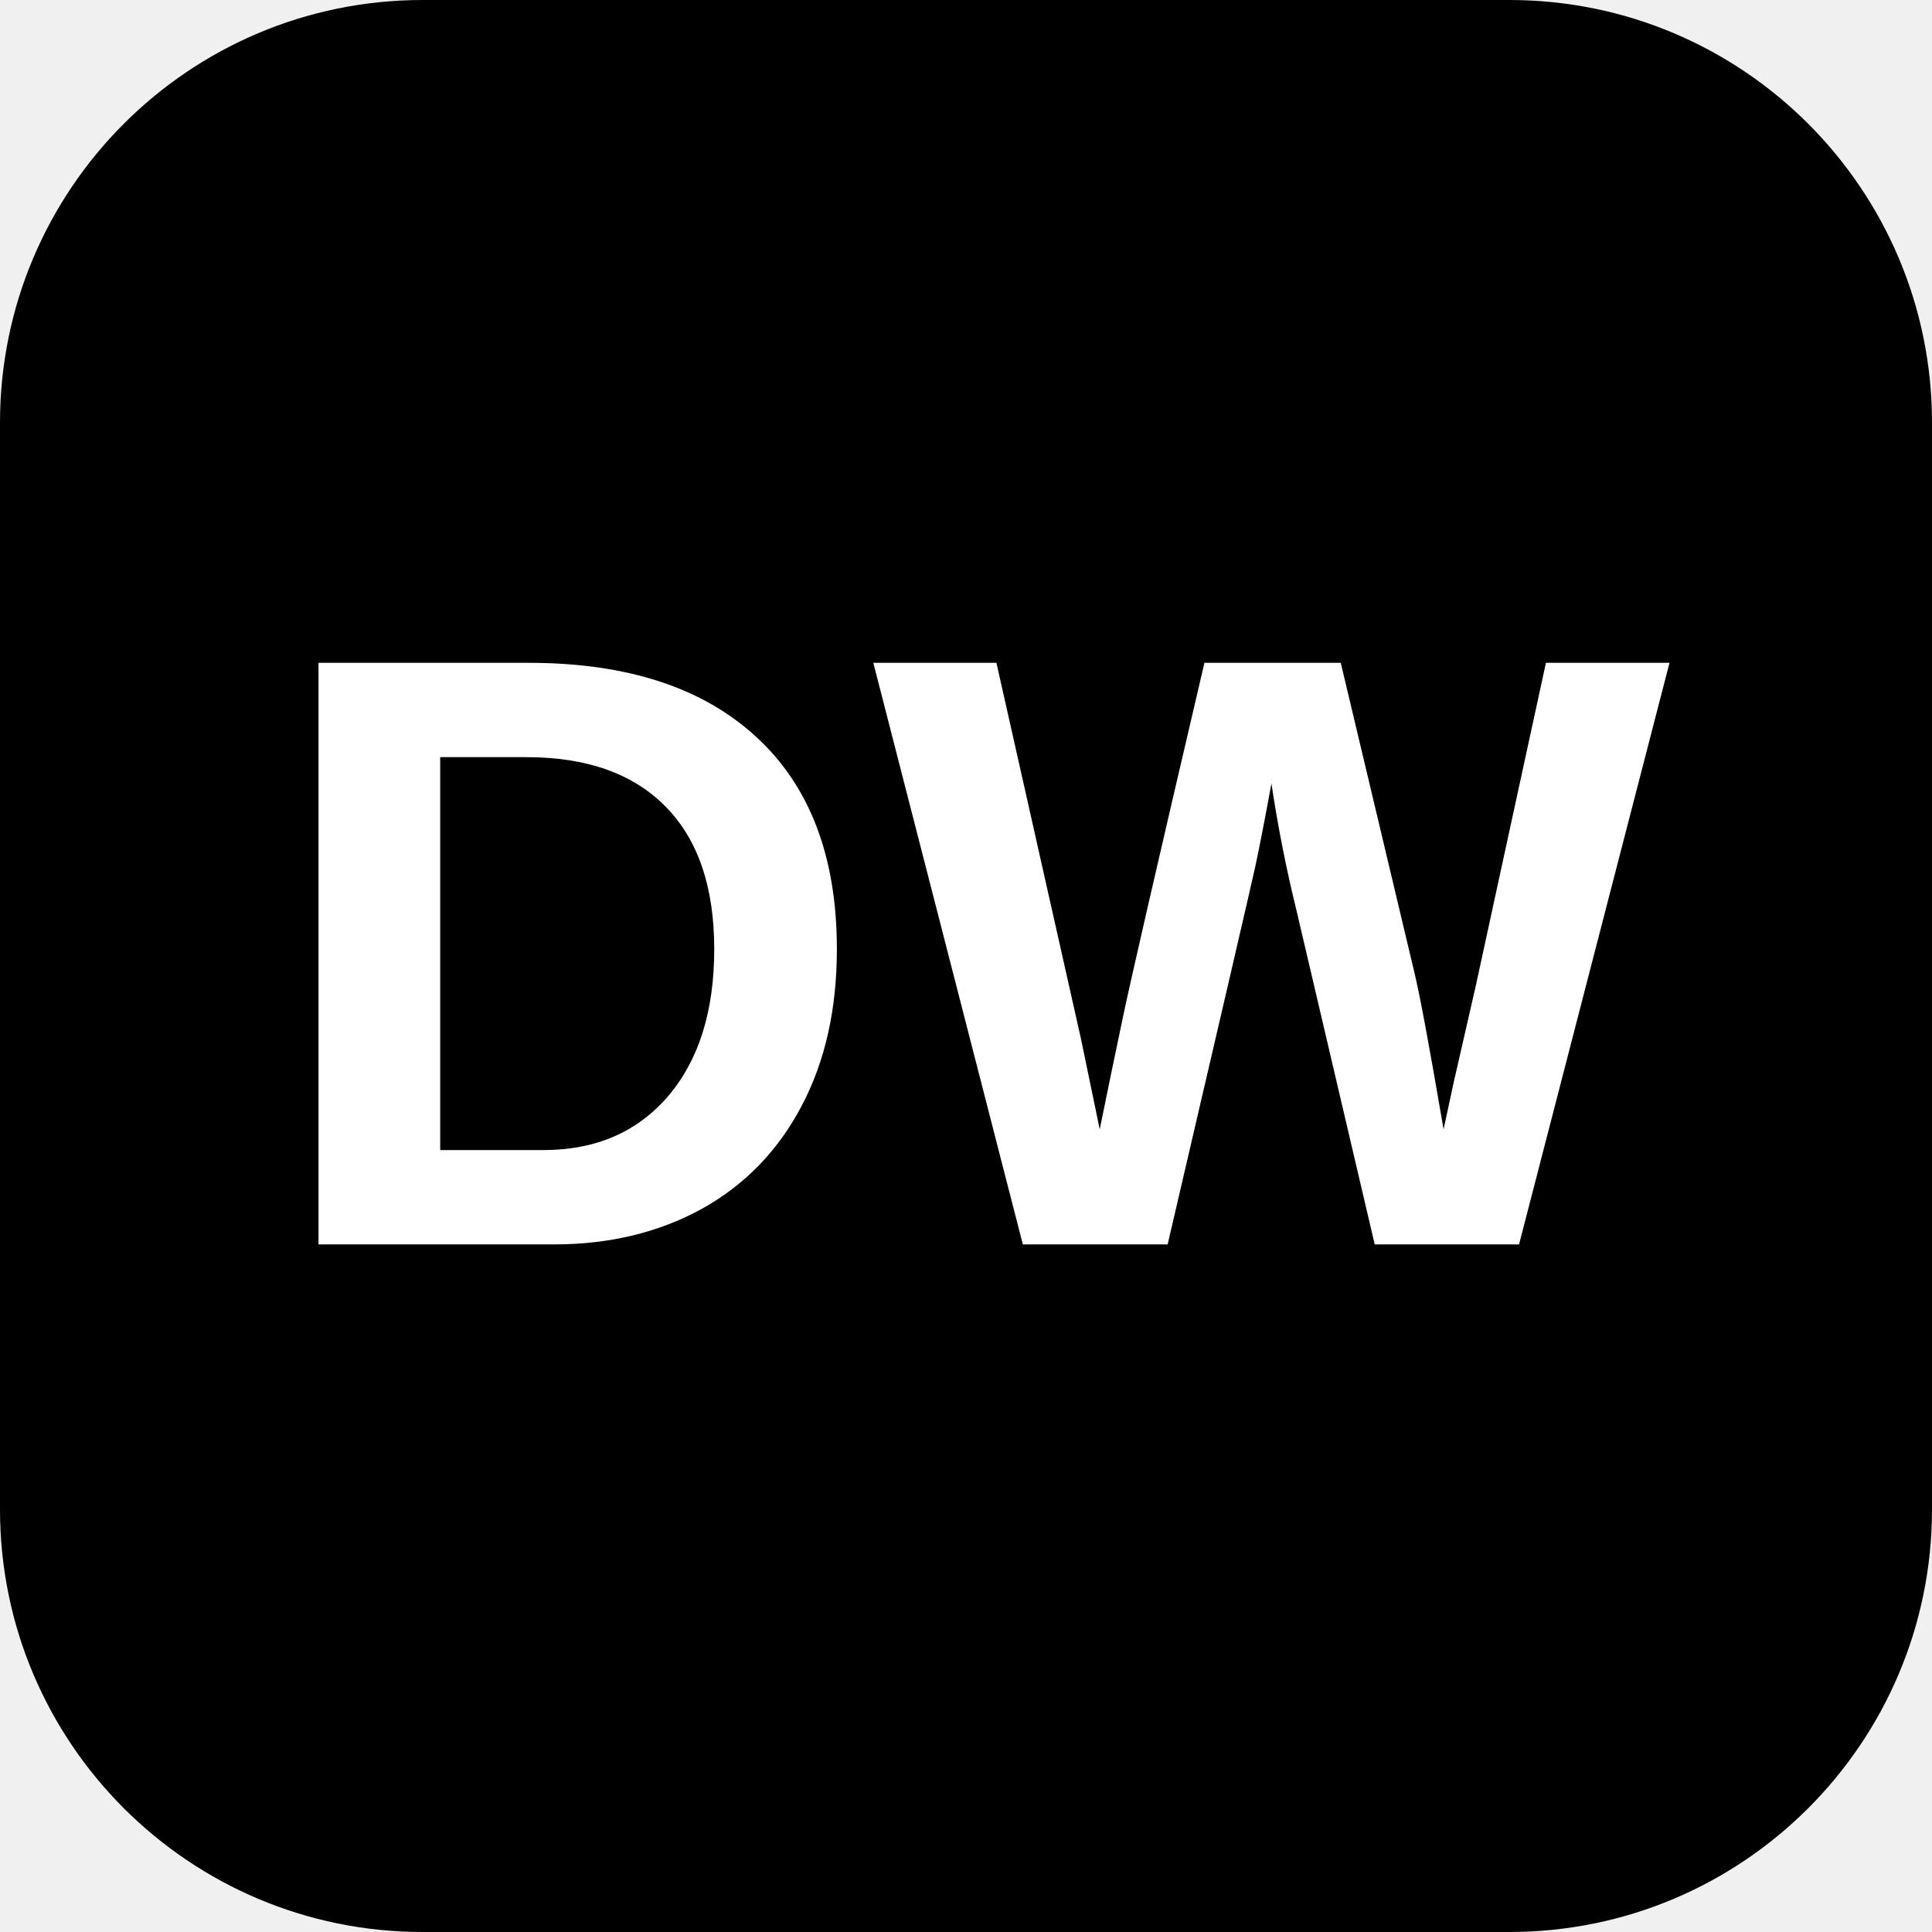
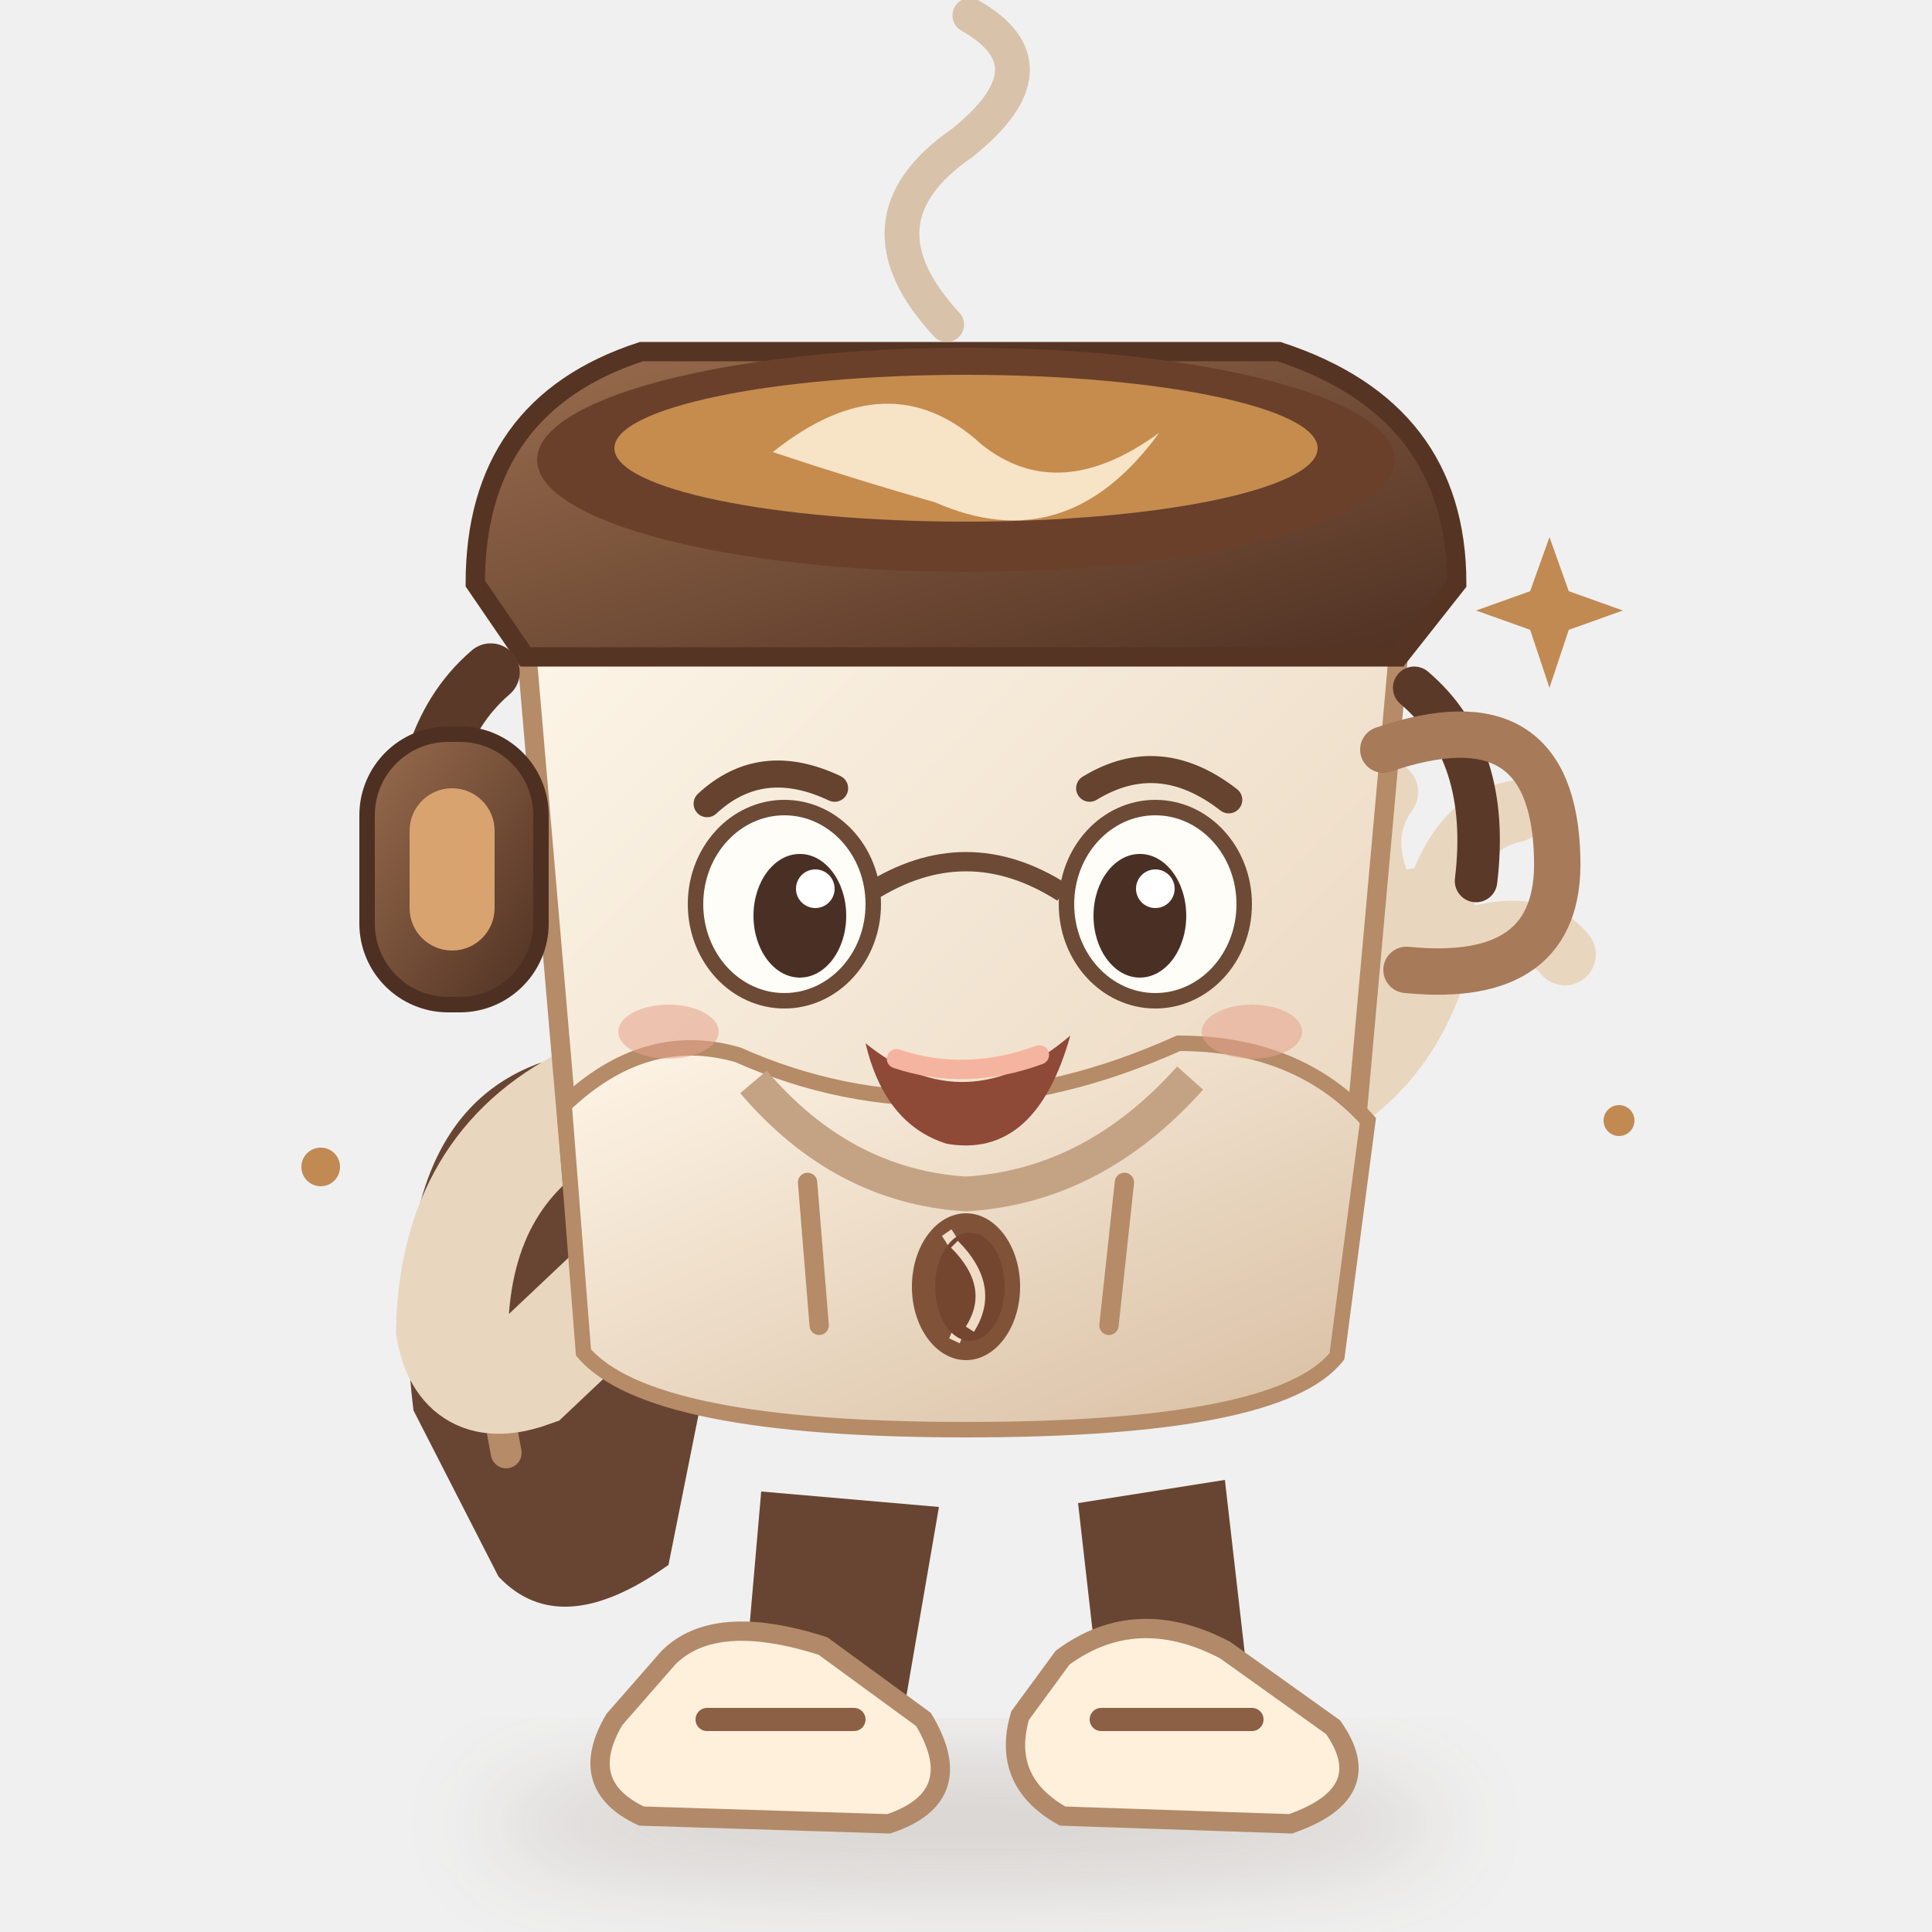
- <svg xmlns="http://www.w3.org/2000/svg" width="64" height="64">
-   <rect width="64" height="64" rx="14" fill="#000000" />
-   <text x="50%" y="52%" text-anchor="middle" fill="#ffffff" font-size="28" font-family="Arial, Helvetica, sans-serif" font-weight="bold" dominant-baseline="middle">
-     DW
-   </text>
+ <svg xmlns="http://www.w3.org/2000/svg" viewBox="-40 0 500 500" width="64" height="64" role="img" aria-label="Brewbit Mascot">
+   <defs>
+     <linearGradient id="cup" x1="0" y1="0" x2="1" y2="1">
+       <stop stop-color="#fff9ed" />
+       <stop offset="1" stop-color="#e8d4bc" />
+     </linearGradient>
+     <linearGradient id="brown" x1="0" y1="0" x2="1" y2="1">
+       <stop stop-color="#9a6d4e" />
+       <stop offset="1" stop-color="#4e3022" />
+     </linearGradient>
+     <linearGradient id="hood" x1="0" y1="0" x2="0.9" y2="1">
+       <stop stop-color="#fff6e8" />
+       <stop offset="1" stop-color="#d9c0a4" />
+     </linearGradient>
+     <filter id="shadow" x="-30%" y="-30%" width="160%" height="170%">
+       <feGaussianBlur stdDeviation="12" />
+     </filter>
+   </defs>
+   <ellipse cx="210" cy="472" rx="125" ry="17" fill="#5b3d2c" opacity=".16" filter="url(#shadow)" />
+   <path d="M100 275 Q58 290 67 365 L89 408 Q105 425 133 405 L150 320Z" fill="#684532" />
+   <path d="M103 295 Q80 319 91 376" fill="none" stroke="#b58b68" stroke-width="8" stroke-linecap="round" />
+   <path d="M157 386 L153 432 Q153 448 169 448 L193 448 L203 390Z" fill="#684532" />
+   <path d="M239 389 L244 433 Q247 449 264 447 L284 444 L277 383Z" fill="#684532" />
+   <path d="M133 429 Q145 417 173 426 L199 445 Q211 465 190 472 L126 470 Q109 462 119 445Z" fill="#fff0dc" stroke="#b28a69" stroke-width="5" />
+   <path d="M235 429 Q254 415 277 427 L305 447 Q317 464 294 472 L235 470 Q219 461 224 444Z" fill="#fff0dc" stroke="#b28a69" stroke-width="5" />
+   <path d="M143 445 L181 445 M245 445 L284 445" stroke="#8b6044" stroke-width="6" stroke-linecap="round" />
+   <path d="M112 285 Q78 302 77 344 Q80 361 97 355 L133 321" fill="none" stroke="#e9d6be" stroke-width="29" stroke-linecap="round" />
+   <path d="M284 288 Q320 279 328 239" fill="none" stroke="#e9d6be" stroke-width="29" stroke-linecap="round" />
+   <path d="M322 238 Q309 219 319 205 M331 235 Q337 213 352 210 M337 244 Q357 237 365 247" fill="none" stroke="#e9d6be" stroke-width="16" stroke-linecap="round" />
+   <path d="M94 142 Q98 119 126 116 L293 116 Q319 120 324 146 L310 302 Q306 337 274 345 L142 345 Q111 337 108 305Z" fill="url(#cup)" stroke="#b58b68" stroke-width="5" />
+   <path d="M106 286 Q127 266 151 273 Q205 297 265 270 Q296 270 314 290 L306 351 Q291 370 210 370 Q128 370 111 350Z" fill="url(#hood)" stroke="#b58b68" stroke-width="4" />
+   <path d="M155 280 Q178 307 210 309 Q243 307 268 279" fill="none" stroke="#c4a384" stroke-width="9" />
+   <path d="M169 306 L172 343 M251 306 L247 343" stroke="#b58b68" stroke-width="5" stroke-linecap="round" />
+   <ellipse cx="210" cy="333" rx="14" ry="19" fill="#805338" />
+   <path d="M205 319 Q214 332 207 347" fill="none" stroke="#f2dfc9" stroke-width="3" />
+   <path d="M83 151 Q83 105 126 91 L291 91 Q337 106 337 151 L322 170 L96 170Z" fill="url(#brown)" stroke="#563423" stroke-width="5" />
+   <ellipse cx="210" cy="119" rx="111" ry="29" fill="#6a402b" />
+   <ellipse cx="210" cy="116" rx="91" ry="19" fill="#c58c4e" />
+   <path d="M160 117 Q190 93 214 115 Q234 131 260 112 Q236 145 202 130 Q181 124 160 117" fill="#f7e3c6" />
+   <path d="M205 84 Q180 57 209 37 Q234 17 211 4" fill="none" stroke="#d5bca2" stroke-width="9" stroke-linecap="round" opacity=".9" />
+   <path d="M87 174 Q66 192 70 232" fill="none" stroke="#5b3928" stroke-width="15" stroke-linecap="round" />
+   <rect x="55" y="190" width="45" height="70" rx="21" fill="url(#brown)" stroke="#4d3022" stroke-width="4" />
+   <rect x="66" y="204" width="22" height="42" rx="11" fill="#d8a36f" />
+   <path d="M326 178 Q346 195 342 228" fill="none" stroke="#5b3928" stroke-width="11" stroke-linecap="round" />
+   <path d="M143 208 Q157 195 176 204 M242 204 Q260 193 278 207" fill="none" stroke="#65432f" stroke-width="7" stroke-linecap="round" />
+   <ellipse cx="163" cy="234" rx="23" ry="25" fill="#fffdf8" stroke="#6c4a35" stroke-width="4" />
+   <ellipse cx="259" cy="234" rx="23" ry="25" fill="#fffdf8" stroke="#6c4a35" stroke-width="4" />
+   <ellipse cx="167" cy="237" rx="12" ry="16" fill="#4a3024" />
+   <ellipse cx="255" cy="237" rx="12" ry="16" fill="#4a3024" />
+   <circle cx="171" cy="230" r="5" fill="#fff" />
+   <circle cx="259" cy="230" r="5" fill="#fff" />
+   <path d="M185 231 Q210 215 235 231" fill="none" stroke="#6c4a35" stroke-width="5" />
+   <path d="M184 270 Q210 291 237 268 Q228 300 205 296 Q189 291 184 270" fill="#8f4937" />
+   <path d="M192 274 Q210 280 229 273" fill="none" stroke="#f5b4a0" stroke-width="5" stroke-linecap="round" />
+   <ellipse cx="133" cy="267" rx="13" ry="7" fill="#e6a28d" opacity=".55" />
+   <ellipse cx="284" cy="267" rx="13" ry="7" fill="#e6a28d" opacity=".55" />
+   <path d="M318 194 Q362 179 363 222 Q364 255 324 251" fill="none" stroke="#a77a59" stroke-width="12" stroke-linecap="round" />
+   <ellipse cx="211" cy="333" rx="9" ry="14" fill="#75462f" />
+   <path d="M207 322 Q218 333 211 344" fill="none" stroke="#f0dcc6" stroke-width="2.5" />
+   <path d="M361 139 L366 153 L380 158 L366 163 L361 178 L356 163 L342 158 L356 153Z" fill="#c18a53" />
+   <circle cx="43" cy="302" r="5" fill="#c18a53" />
+   <circle cx="379" cy="290" r="4" fill="#c18a53" />
</svg>
